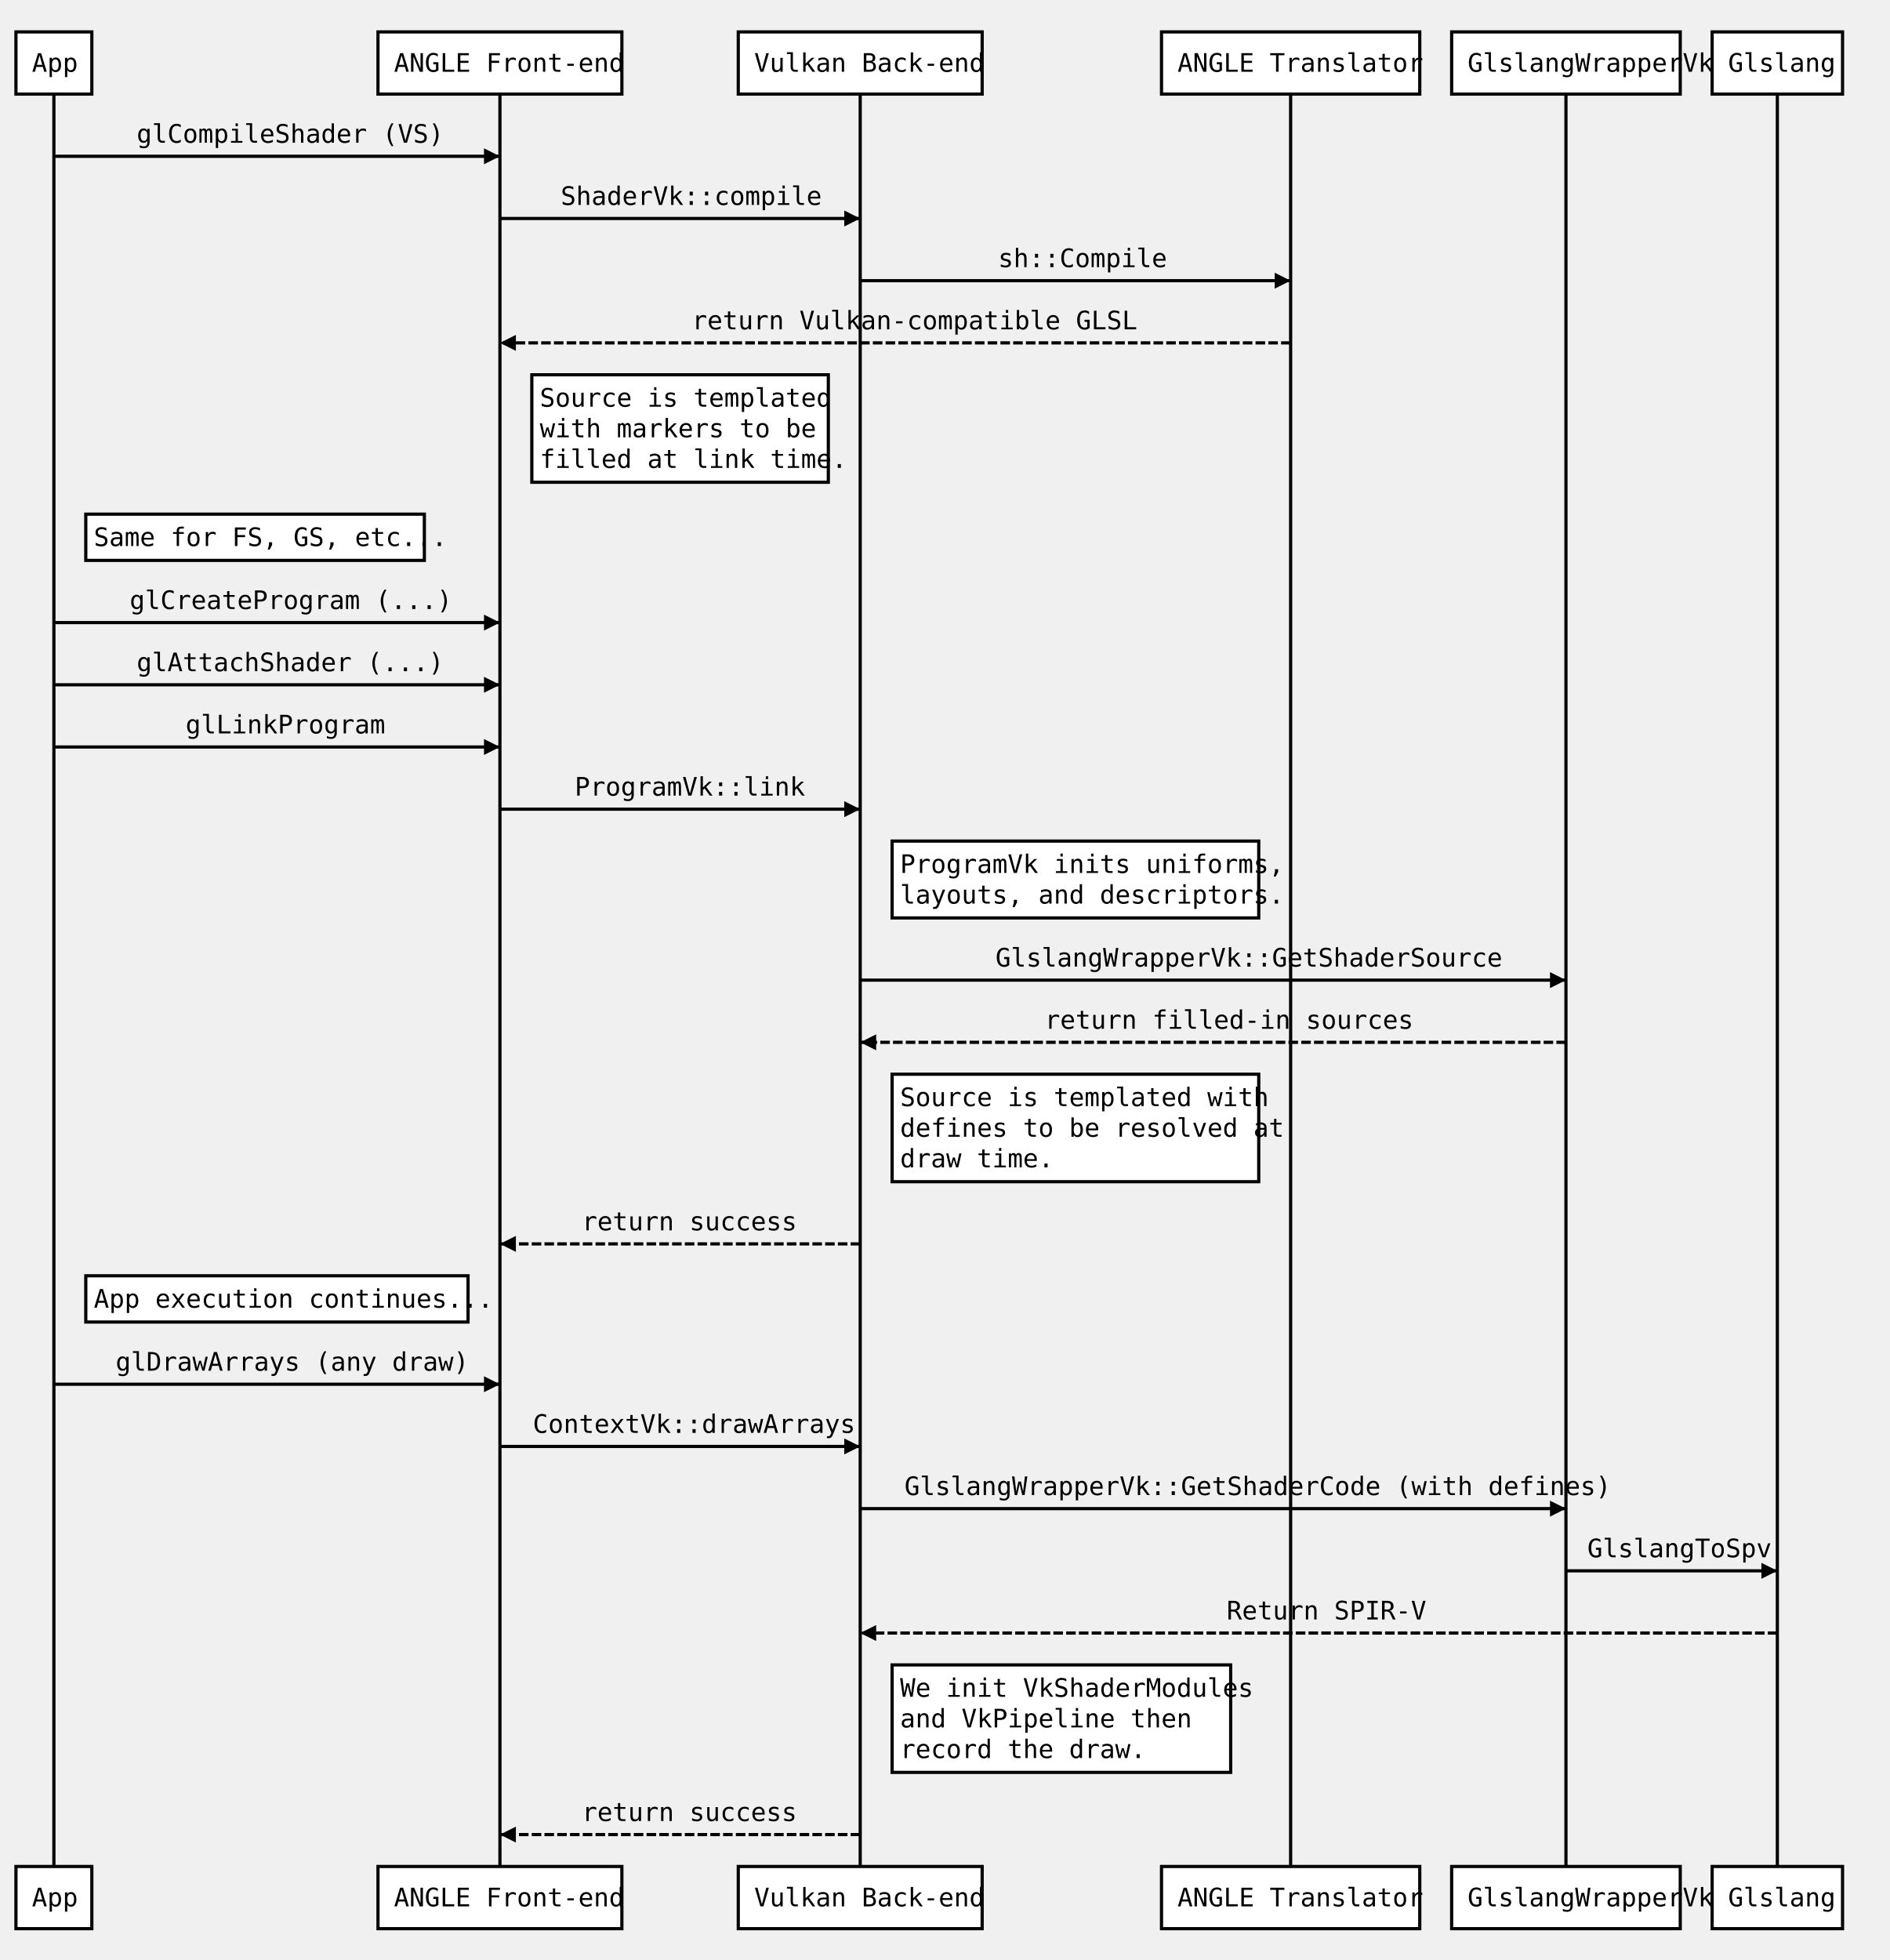
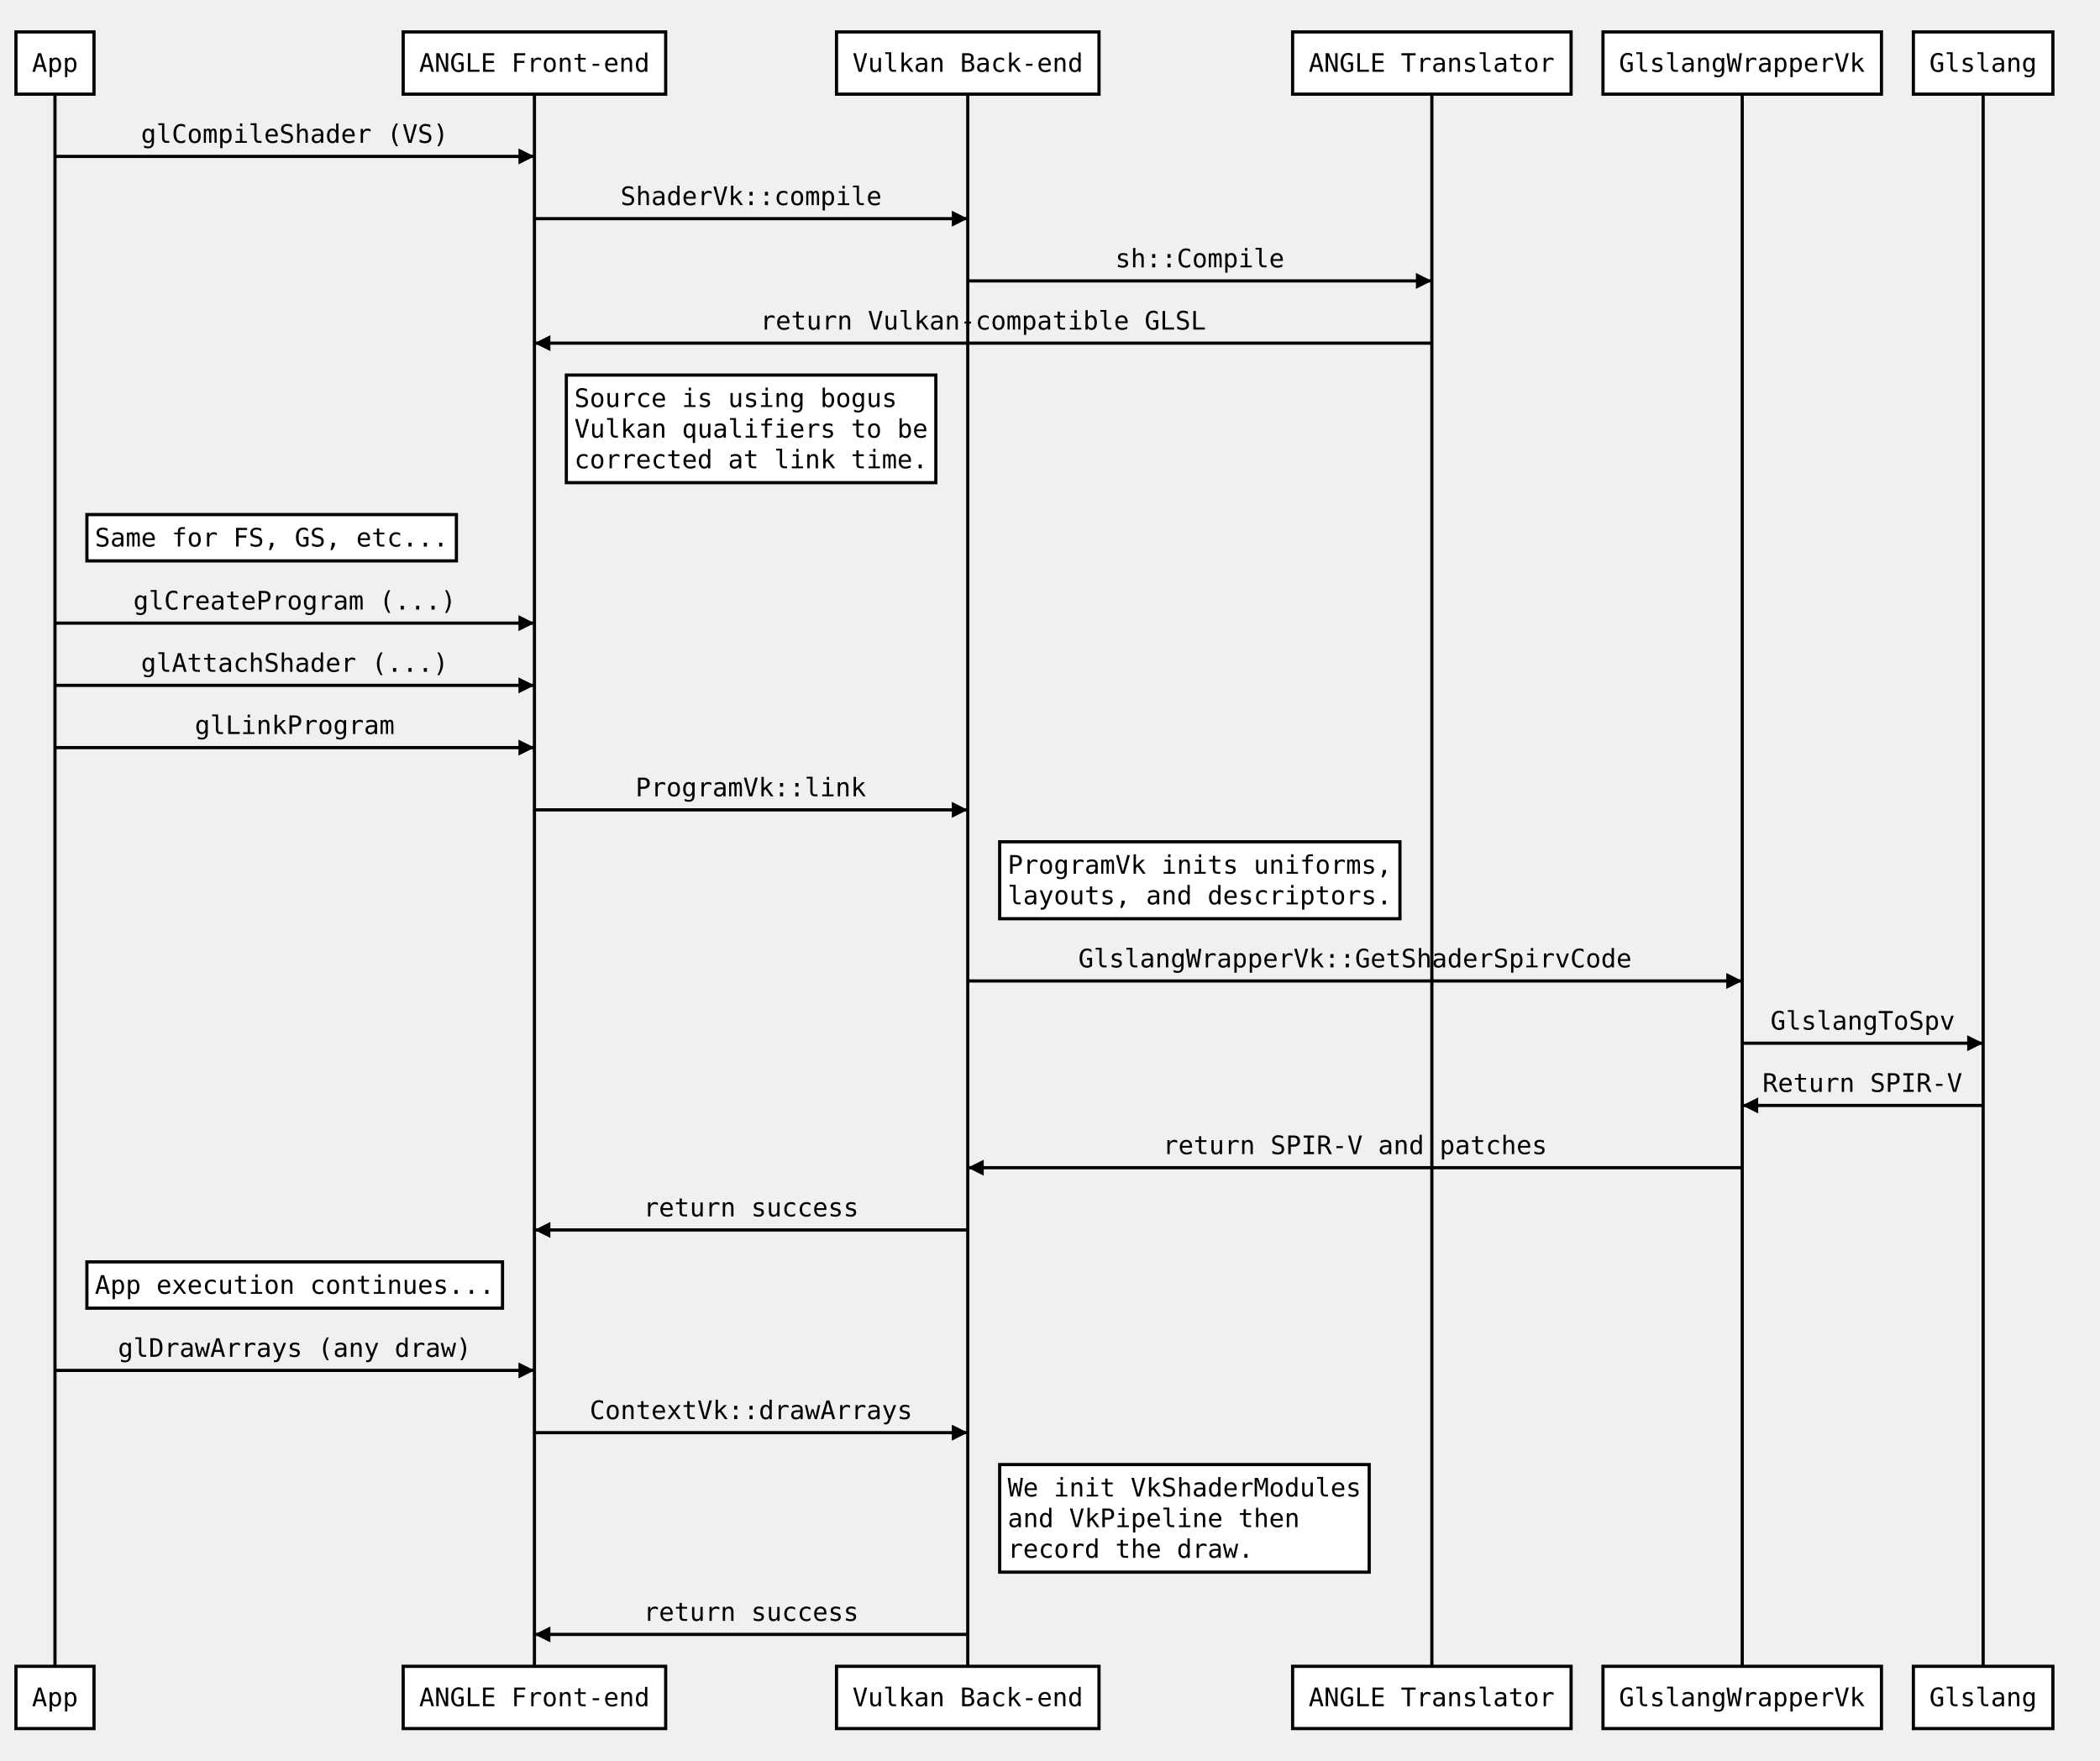
- <svg xmlns="http://www.w3.org/2000/svg" width="1185" height="1229">
+ <svg xmlns="http://www.w3.org/2000/svg" width="1316" height="1103">
  <source>participant App
participant "ANGLE Front-end"
participant "Vulkan Back-end"
participant "ANGLE Translator"
participant "GlslangWrapperVk"
participant "Glslang"

App-&gt;"ANGLE Front-end": glCompileShader (VS)
"ANGLE Front-end"-&gt;"Vulkan Back-end": ShaderVk::compile
"Vulkan Back-end"-&gt;"ANGLE Translator": sh::Compile
- "ANGLE Translator"--&gt;"ANGLE Front-end": return Vulkan-compatible GLSL
- 
- Note right of "ANGLE Front-end": Source is templated\nwith markers to be\nfilled at link time.
+ "ANGLE Translator"-&gt;"ANGLE Front-end": return Vulkan-compatible GLSL
+ 
+ Note right of "ANGLE Front-end": Source is using bogus\nVulkan qualifiers to be\ncorrected at link time.

Note right of App: Same for FS, GS, etc...

App-&gt;"ANGLE Front-end": glCreateProgram (...)
App-&gt;"ANGLE Front-end": glAttachShader (...)
App-&gt;"ANGLE Front-end": glLinkProgram
"ANGLE Front-end"-&gt;"Vulkan Back-end": ProgramVk::link

Note right of "Vulkan Back-end": ProgramVk inits uniforms,\nlayouts, and descriptors.

- "Vulkan Back-end"-&gt;GlslangWrapperVk: GlslangWrapperVk::GetShaderSource
- GlslangWrapperVk--&gt;"Vulkan Back-end": return filled-in sources
- 
- Note right of "Vulkan Back-end": Source is templated with\ndefines to be resolved at\ndraw time.
- 
- "Vulkan Back-end"--&gt;"ANGLE Front-end": return success
+ "Vulkan Back-end"-&gt;GlslangWrapperVk: GlslangWrapperVk::GetShaderSpirvCode
+ GlslangWrapperVk-&gt;Glslang: GlslangToSpv
+ Glslang-&gt;GlslangWrapperVk: Return SPIR-V
+ GlslangWrapperVk-&gt;"Vulkan Back-end": return SPIR-V and patches
+ "Vulkan Back-end"-&gt;"ANGLE Front-end": return success

Note right of App: App execution continues...

App-&gt;"ANGLE Front-end": glDrawArrays (any draw)
"ANGLE Front-end"-&gt;"Vulkan Back-end": ContextVk::drawArrays

- "Vulkan Back-end"-&gt;GlslangWrapperVk: GlslangWrapperVk::GetShaderCode (with defines)
- GlslangWrapperVk-&gt;Glslang: GlslangToSpv
- Glslang--&gt;"Vulkan Back-end": Return SPIR-V 
- 
Note right of "Vulkan Back-end": We init VkShaderModules\nand VkPipeline then\nrecord the draw.

- "Vulkan Back-end"--&gt;"ANGLE Front-end": return success
+ "Vulkan Back-end"-&gt;"ANGLE Front-end": return success
</source>
  <defs>
    <marker viewBox="0 0 5 5" markerWidth="5" markerHeight="5" orient="auto" refX="5" refY="2.5" id="markerArrowBlock">
      <path d="M 0 0 L 5 2.5 L 0 5 z" />
    </marker>
    <marker viewBox="0 0 9.6 16" markerWidth="4" markerHeight="16" orient="auto" refX="9.6" refY="8" id="markerArrowOpen">
      <path d="M 9.6,8 1.92,16 0,13.7 5.76,8 0,2.286 1.92,0 9.6,8 z" />
    </marker>
  </defs>
  <g class="title" />
  <g class="actor">
-     <rect x="10" y="20" width="47.594" height="39" stroke="#000000" fill="#ffffff" style="stroke-width: 2;" />
-     <text x="21" y="45" style="font-size: 16px; font-family: &quot;Andale Mono&quot;, monospace;">
+     <rect x="10" y="20" width="48.906" height="39" stroke="#000000" fill="#ffffff" style="stroke-width: 2; --darkreader-inline-fill:#eae7e1; --darkreader-inline-stroke:#000000;" data-darkreader-inline-fill="" data-darkreader-inline-stroke="" />
+     <text x="20" y="45" style="font-size: 16px; font-family: &quot;Andale Mono&quot;, monospace;">
      <tspan x="20">App</tspan>
    </text>
  </g>
  <g class="actor">
-     <rect x="10" y="1170.359" width="47.594" height="39" stroke="#000000" fill="#ffffff" style="stroke-width: 2;" />
-     <text x="21" y="1195.359" style="font-size: 16px; font-family: &quot;Andale Mono&quot;, monospace;">
+     <rect x="10" y="1044.016" width="48.906" height="39" stroke="#000000" fill="#ffffff" style="stroke-width: 2; --darkreader-inline-fill:#eae7e1; --darkreader-inline-stroke:#000000;" data-darkreader-inline-fill="" data-darkreader-inline-stroke="" />
+     <text x="20" y="1069.016" style="font-size: 16px; font-family: &quot;Andale Mono&quot;, monospace;">
      <tspan x="20">App</tspan>
    </text>
  </g>
-   <line x1="33.797" x2="33.797" y1="59" y2="1170.359" stroke="#000000" fill="none" style="stroke-width: 2;" />
-   <g class="actor">
-     <rect x="237.039" y="20" width="152.953" height="39" stroke="#000000" fill="#ffffff" style="stroke-width: 2;" />
-     <text x="248.039" y="45" style="font-size: 16px; font-family: &quot;Andale Mono&quot;, monospace;">
-       <tspan x="247.039">ANGLE Front-end</tspan>
-     </text>
-   </g>
-   <g class="actor">
-     <rect x="237.039" y="1170.359" width="152.953" height="39" stroke="#000000" fill="#ffffff" style="stroke-width: 2;" />
-     <text x="248.039" y="1195.359" style="font-size: 16px; font-family: &quot;Andale Mono&quot;, monospace;">
-       <tspan x="247.039">ANGLE Front-end</tspan>
-     </text>
-   </g>
-   <line x1="313.516" x2="313.516" y1="59" y2="1170.359" stroke="#000000" fill="none" style="stroke-width: 2;" />
-   <g class="actor">
-     <rect x="462.977" y="20" width="152.953" height="39" stroke="#000000" fill="#ffffff" style="stroke-width: 2;" />
-     <text x="473.977" y="45" style="font-size: 16px; font-family: &quot;Andale Mono&quot;, monospace;">
-       <tspan x="472.977">Vulkan Back-end</tspan>
-     </text>
-   </g>
-   <g class="actor">
-     <rect x="462.977" y="1170.359" width="152.953" height="39" stroke="#000000" fill="#ffffff" style="stroke-width: 2;" />
-     <text x="473.977" y="1195.359" style="font-size: 16px; font-family: &quot;Andale Mono&quot;, monospace;">
-       <tspan x="472.977">Vulkan Back-end</tspan>
-     </text>
-   </g>
-   <line x1="539.453" x2="539.453" y1="59" y2="1170.359" stroke="#000000" fill="none" style="stroke-width: 2;" />
-   <g class="actor">
-     <rect x="728.398" y="20" width="161.953" height="39" stroke="#000000" fill="#ffffff" style="stroke-width: 2;" />
-     <text x="739.398" y="45" style="font-size: 16px; font-family: &quot;Andale Mono&quot;, monospace;">
-       <tspan x="738.398">ANGLE Translator</tspan>
-     </text>
-   </g>
-   <g class="actor">
-     <rect x="728.398" y="1170.359" width="161.953" height="39" stroke="#000000" fill="#ffffff" style="stroke-width: 2;" />
-     <text x="739.398" y="1195.359" style="font-size: 16px; font-family: &quot;Andale Mono&quot;, monospace;">
-       <tspan x="738.398">ANGLE Translator</tspan>
-     </text>
-   </g>
-   <line x1="809.375" x2="809.375" y1="59" y2="1170.359" stroke="#000000" fill="none" style="stroke-width: 2;" />
-   <g class="actor">
-     <rect x="910.352" y="20" width="143.359" height="39" stroke="#000000" fill="#ffffff" style="stroke-width: 2;" />
-     <text x="920.352" y="45" style="font-size: 16px; font-family: &quot;Andale Mono&quot;, monospace;">
-       <tspan x="920.352">GlslangWrapperVk</tspan>
-     </text>
-   </g>
-   <g class="actor">
-     <rect x="910.352" y="1170.359" width="143.359" height="39" stroke="#000000" fill="#ffffff" style="stroke-width: 2;" />
-     <text x="920.352" y="1195.359" style="font-size: 16px; font-family: &quot;Andale Mono&quot;, monospace;">
-       <tspan x="920.352">GlslangWrapperVk</tspan>
-     </text>
-   </g>
-   <line x1="982.031" x2="982.031" y1="59" y2="1170.359" stroke="#000000" fill="none" style="stroke-width: 2;" />
-   <g class="actor">
-     <rect x="1073.711" y="20" width="81.781" height="39" stroke="#000000" fill="#ffffff" style="stroke-width: 2;" />
-     <text x="1083.711" y="45" style="font-size: 16px; font-family: &quot;Andale Mono&quot;, monospace;">
-       <tspan x="1083.711">Glslang</tspan>
-     </text>
-   </g>
-   <g class="actor">
-     <rect x="1073.711" y="1170.359" width="81.781" height="39" stroke="#000000" fill="#ffffff" style="stroke-width: 2;" />
-     <text x="1083.711" y="1195.359" style="font-size: 16px; font-family: &quot;Andale Mono&quot;, monospace;">
-       <tspan x="1083.711">Glslang</tspan>
-     </text>
-   </g>
-   <line x1="1114.602" x2="1114.602" y1="59" y2="1170.359" stroke="#000000" fill="none" style="stroke-width: 2;" />
-   <g class="signal">
-     <text x="85.688" y="89.5" style="font-size: 16px; font-family: &quot;Andale Mono&quot;, monospace;">
-       <tspan x="85.688">glCompileShader (VS)</tspan>
-     </text>
-     <line x1="33.797" x2="313.516" y1="98" y2="98" stroke="#000000" fill="none" style="stroke-width: 2; marker-end: url(&quot;#markerArrowBlock&quot;);" />
-   </g>
-   <g class="signal">
-     <text x="351.609" y="128.5" style="font-size: 16px; font-family: &quot;Andale Mono&quot;, monospace;">
-       <tspan x="351.609">ShaderVk::compile</tspan>
-     </text>
-     <line x1="313.516" x2="539.453" y1="137" y2="137" stroke="#000000" fill="none" style="stroke-width: 2; marker-end: url(&quot;#markerArrowBlock&quot;);" />
-   </g>
-   <g class="signal">
-     <text x="625.93" y="167.5" style="font-size: 16px; font-family: &quot;Andale Mono&quot;, monospace;">
-       <tspan x="625.93">sh::Compile</tspan>
-     </text>
-     <line x1="539.453" x2="809.375" y1="176" y2="176" stroke="#000000" fill="none" style="stroke-width: 2; marker-end: url(&quot;#markerArrowBlock&quot;);" />
-   </g>
-   <g class="signal">
-     <text x="433.891" y="206.5" style="font-size: 16px; font-family: &quot;Andale Mono&quot;, monospace;">
-       <tspan x="433.891">return Vulkan-compatible GLSL</tspan>
-     </text>
-     <line x1="809.375" x2="313.516" y1="215" y2="215" stroke="#000000" fill="none" style="stroke-width: 2; stroke-dasharray: 6, 2; marker-end: url(&quot;#markerArrowBlock&quot;);" />
-   </g>
-   <g class="note">
-     <rect x="333.516" y="235" width="185.938" height="67.391" stroke="#000000" fill="#ffffff" style="stroke-width: 2;" />
-     <text x="338.516" y="255" style="font-size: 16px; font-family: &quot;Andale Mono&quot;, monospace;">
-       <tspan x="338.516">Source is templated</tspan>
-       <tspan dy="1.2em" x="338.516">with markers to be</tspan>
-       <tspan dy="1.2em" x="338.516">filled at link time.</tspan>
-     </text>
-   </g>
-   <g class="note">
-     <rect x="53.797" y="322.391" width="212.328" height="29" stroke="#000000" fill="#ffffff" style="stroke-width: 2;" />
-     <text x="58.797" y="342.391" style="font-size: 16px; font-family: &quot;Andale Mono&quot;, monospace;">
-       <tspan x="58.797">Same for FS, GS, etc...</tspan>
-     </text>
-   </g>
-   <g class="signal">
-     <text x="81.289" y="381.891" style="font-size: 16px; font-family: &quot;Andale Mono&quot;, monospace;">
-       <tspan x="81.289">glCreateProgram (...)</tspan>
-     </text>
-     <line x1="33.797" x2="313.516" y1="390.391" y2="390.391" stroke="#000000" fill="none" style="stroke-width: 2; marker-end: url(&quot;#markerArrowBlock&quot;);" />
-   </g>
-   <g class="signal">
-     <text x="85.688" y="420.891" style="font-size: 16px; font-family: &quot;Andale Mono&quot;, monospace;">
-       <tspan x="85.688">glAttachShader (...)</tspan>
-     </text>
-     <line x1="33.797" x2="313.516" y1="429.391" y2="429.391" stroke="#000000" fill="none" style="stroke-width: 2; marker-end: url(&quot;#markerArrowBlock&quot;);" />
-   </g>
-   <g class="signal">
-     <text x="116.375" y="459.891" style="font-size: 16px; font-family: &quot;Andale Mono&quot;, monospace;">
-       <tspan x="116.375">glLinkProgram</tspan>
-     </text>
-     <line x1="33.797" x2="313.516" y1="468.391" y2="468.391" stroke="#000000" fill="none" style="stroke-width: 2; marker-end: url(&quot;#markerArrowBlock&quot;);" />
-   </g>
-   <g class="signal">
-     <text x="360.406" y="498.891" style="font-size: 16px; font-family: &quot;Andale Mono&quot;, monospace;">
-       <tspan x="360.406">ProgramVk::link</tspan>
-     </text>
-     <line x1="313.516" x2="539.453" y1="507.391" y2="507.391" stroke="#000000" fill="none" style="stroke-width: 2; marker-end: url(&quot;#markerArrowBlock&quot;);" />
-   </g>
-   <g class="note">
-     <rect x="559.453" y="527.391" width="229.922" height="48.188" stroke="#000000" fill="#ffffff" style="stroke-width: 2;" />
-     <text x="564.453" y="547.391" style="font-size: 16px; font-family: &quot;Andale Mono&quot;, monospace;">
-       <tspan x="564.453">ProgramVk inits uniforms,</tspan>
-       <tspan dy="1.2em" x="564.453">layouts, and descriptors.</tspan>
-     </text>
-   </g>
-   <g class="signal">
-     <text x="624.289" y="606.078" style="font-size: 16px; font-family: &quot;Andale Mono&quot;, monospace;">
-       <tspan x="624.289">GlslangWrapperVk::GetShaderSource</tspan>
-     </text>
-     <line x1="539.453" x2="982.031" y1="614.578" y2="614.578" stroke="#000000" fill="none" style="stroke-width: 2; marker-end: url(&quot;#markerArrowBlock&quot;);" />
-   </g>
-   <g class="signal">
-     <text x="655.18" y="645.078" style="font-size: 16px; font-family: &quot;Andale Mono&quot;, monospace;">
-       <tspan x="655.18">return filled-in sources</tspan>
-     </text>
-     <line x1="982.031" x2="539.453" y1="653.578" y2="653.578" stroke="#000000" fill="none" style="stroke-width: 2; stroke-dasharray: 6, 2; marker-end: url(&quot;#markerArrowBlock&quot;);" />
-   </g>
-   <g class="note">
-     <rect x="559.453" y="673.578" width="229.922" height="67.391" stroke="#000000" fill="#ffffff" style="stroke-width: 2;" />
-     <text x="564.453" y="693.578" style="font-size: 16px; font-family: &quot;Andale Mono&quot;, monospace;">
-       <tspan x="564.453">Source is templated with</tspan>
-       <tspan dy="1.2em" x="564.453">defines to be resolved at</tspan>
-       <tspan dy="1.2em" x="564.453">draw time.</tspan>
-     </text>
-   </g>
-   <g class="signal">
-     <text x="364.906" y="771.469" style="font-size: 16px; font-family: &quot;Andale Mono&quot;, monospace;">
-       <tspan x="364.906">return success</tspan>
-     </text>
-     <line x1="539.453" x2="313.516" y1="779.969" y2="779.969" stroke="#000000" fill="none" style="stroke-width: 2; stroke-dasharray: 6, 2; marker-end: url(&quot;#markerArrowBlock&quot;);" />
-   </g>
-   <g class="note">
-     <rect x="53.797" y="799.969" width="239.719" height="29" stroke="#000000" fill="#ffffff" style="stroke-width: 2;" />
-     <text x="59.797" y="819.969" style="font-size: 16px; font-family: &quot;Andale Mono&quot;, monospace;">
-       <tspan x="58.797">App execution continues...</tspan>
-     </text>
-   </g>
-   <g class="signal">
-     <text x="72.492" y="859.469" style="font-size: 16px; font-family: &quot;Andale Mono&quot;, monospace;">
-       <tspan x="72.492">glDrawArrays (any draw)</tspan>
-     </text>
-     <line x1="33.797" x2="313.516" y1="867.969" y2="867.969" stroke="#000000" fill="none" style="stroke-width: 2; marker-end: url(&quot;#markerArrowBlock&quot;);" />
-   </g>
-   <g class="signal">
-     <text x="334.117" y="898.469" style="font-size: 16px; font-family: &quot;Andale Mono&quot;, monospace;">
-       <tspan x="334.117">ContextVk::drawArrays</tspan>
-     </text>
-     <line x1="313.516" x2="539.453" y1="906.969" y2="906.969" stroke="#000000" fill="none" style="stroke-width: 2; marker-end: url(&quot;#markerArrowBlock&quot;);" />
-   </g>
-   <g class="signal">
-     <text x="567.211" y="937.469" style="font-size: 16px; font-family: &quot;Andale Mono&quot;, monospace;">
-       <tspan x="567.211">GlslangWrapperVk::GetShaderCode (with defines)</tspan>
-     </text>
-     <line x1="539.453" x2="982.031" y1="945.969" y2="945.969" stroke="#000000" fill="none" style="stroke-width: 2; marker-end: url(&quot;#markerArrowBlock&quot;);" />
-   </g>
-   <g class="signal">
-     <text x="995.434" y="976.469" style="font-size: 16px; font-family: &quot;Andale Mono&quot;, monospace;">
-       <tspan x="995.434">GlslangToSpv</tspan>
-     </text>
-     <line x1="982.031" x2="1114.602" y1="984.969" y2="984.969" stroke="#000000" fill="none" style="stroke-width: 2; marker-end: url(&quot;#markerArrowBlock&quot;);" />
-   </g>
-   <g class="signal">
-     <text x="769.246" y="1015.469" style="font-size: 16px; font-family: &quot;Andale Mono&quot;, monospace;">
-       <tspan x="769.246">Return SPIR-V</tspan>
-     </text>
-     <line x1="1114.602" x2="539.453" y1="1023.969" y2="1023.969" stroke="#000000" fill="none" style="stroke-width: 2; stroke-dasharray: 6, 2; marker-end: url(&quot;#markerArrowBlock&quot;);" />
-   </g>
-   <g class="note">
-     <rect x="559.453" y="1043.969" width="212.328" height="67.391" stroke="#000000" fill="#ffffff" style="stroke-width: 2;" />
-     <text x="564.453" y="1063.969" style="font-size: 16px; font-family: &quot;Andale Mono&quot;, monospace;">
-       <tspan x="564.453">We init VkShaderModules</tspan>
-       <tspan dy="1.2em" x="564.453">and VkPipeline then</tspan>
-       <tspan dy="1.2em" x="564.453">record the draw.</tspan>
-     </text>
-   </g>
-   <g class="signal">
-     <text x="364.906" y="1141.859" style="font-size: 16px; font-family: &quot;Andale Mono&quot;, monospace;">
-       <tspan x="364.906">return success</tspan>
-     </text>
-     <line x1="539.453" x2="313.516" y1="1150.359" y2="1150.359" stroke="#000000" fill="none" style="stroke-width: 2; stroke-dasharray: 6, 2; marker-end: url(&quot;#markerArrowBlock&quot;);" />
+   <line x1="34.453" x2="34.453" y1="59" y2="1044.016" stroke="#000000" fill="none" style="stroke-width: 2; --darkreader-inline-fill:none; --darkreader-inline-stroke:#000000;" data-darkreader-inline-fill="" data-darkreader-inline-stroke="" />
+   <g class="actor">
+     <rect x="252.656" y="20" width="164.5" height="39" stroke="#000000" fill="#ffffff" style="stroke-width: 2; --darkreader-inline-fill:#eae7e1; --darkreader-inline-stroke:#000000;" data-darkreader-inline-fill="" data-darkreader-inline-stroke="" />
+     <text x="262.656" y="45" style="font-size: 16px; font-family: &quot;Andale Mono&quot;, monospace;">
+       <tspan x="262.656">ANGLE Front-end</tspan>
+     </text>
+   </g>
+   <g class="actor">
+     <rect x="252.656" y="1044.016" width="164.5" height="39" stroke="#000000" fill="#ffffff" style="stroke-width: 2; --darkreader-inline-fill:#eae7e1; --darkreader-inline-stroke:#000000;" data-darkreader-inline-fill="" data-darkreader-inline-stroke="" />
+     <text x="262.656" y="1069.016" style="font-size: 16px; font-family: &quot;Andale Mono&quot;, monospace;">
+       <tspan x="262.656">ANGLE Front-end</tspan>
+     </text>
+   </g>
+   <line x1="334.906" x2="334.906" y1="59" y2="1044.016" stroke="#000000" fill="none" style="stroke-width: 2; --darkreader-inline-fill:none; --darkreader-inline-stroke:#000000;" data-darkreader-inline-fill="" data-darkreader-inline-stroke="" />
+   <g class="actor">
+     <rect x="524.219" y="20" width="164.5" height="39" stroke="#000000" fill="#ffffff" style="stroke-width: 2; --darkreader-inline-fill:#eae7e1; --darkreader-inline-stroke:#000000;" data-darkreader-inline-fill="" data-darkreader-inline-stroke="" />
+     <text x="534.219" y="45" style="font-size: 16px; font-family: &quot;Andale Mono&quot;, monospace;">
+       <tspan x="534.219">Vulkan Back-end</tspan>
+     </text>
+   </g>
+   <g class="actor">
+     <rect x="524.219" y="1044.016" width="164.5" height="39" stroke="#000000" fill="#ffffff" style="stroke-width: 2; --darkreader-inline-fill:#eae7e1; --darkreader-inline-stroke:#000000;" data-darkreader-inline-fill="" data-darkreader-inline-stroke="" />
+     <text x="534.219" y="1069.016" style="font-size: 16px; font-family: &quot;Andale Mono&quot;, monospace;">
+       <tspan x="534.219">Vulkan Back-end</tspan>
+     </text>
+   </g>
+   <line x1="606.469" x2="606.469" y1="59" y2="1044.016" stroke="#000000" fill="none" style="stroke-width: 2; --darkreader-inline-fill:none; --darkreader-inline-stroke:#000000;" data-darkreader-inline-fill="" data-darkreader-inline-stroke="" />
+   <g class="actor">
+     <rect x="810.047" y="20" width="174.5" height="39" stroke="#000000" fill="#ffffff" style="stroke-width: 2; --darkreader-inline-fill:#eae7e1; --darkreader-inline-stroke:#000000;" data-darkreader-inline-fill="" data-darkreader-inline-stroke="" />
+     <text x="820.047" y="45" style="font-size: 16px; font-family: &quot;Andale Mono&quot;, monospace;">
+       <tspan x="820.047">ANGLE Translator</tspan>
+     </text>
+   </g>
+   <g class="actor">
+     <rect x="810.047" y="1044.016" width="174.5" height="39" stroke="#000000" fill="#ffffff" style="stroke-width: 2; --darkreader-inline-fill:#eae7e1; --darkreader-inline-stroke:#000000;" data-darkreader-inline-fill="" data-darkreader-inline-stroke="" />
+     <text x="820.047" y="1069.016" style="font-size: 16px; font-family: &quot;Andale Mono&quot;, monospace;">
+       <tspan x="820.047">ANGLE Translator</tspan>
+     </text>
+   </g>
+   <line x1="897.297" x2="897.297" y1="59" y2="1044.016" stroke="#000000" fill="none" style="stroke-width: 2; --darkreader-inline-fill:none; --darkreader-inline-stroke:#000000;" data-darkreader-inline-fill="" data-darkreader-inline-stroke="" />
+   <g class="actor">
+     <rect x="1004.547" y="20" width="174.5" height="39" stroke="#000000" fill="#ffffff" style="stroke-width: 2; --darkreader-inline-fill:#eae7e1; --darkreader-inline-stroke:#000000;" data-darkreader-inline-fill="" data-darkreader-inline-stroke="" />
+     <text x="1014.547" y="45" style="font-size: 16px; font-family: &quot;Andale Mono&quot;, monospace;">
+       <tspan x="1014.547">GlslangWrapperVk</tspan>
+     </text>
+   </g>
+   <g class="actor">
+     <rect x="1004.547" y="1044.016" width="174.5" height="39" stroke="#000000" fill="#ffffff" style="stroke-width: 2; --darkreader-inline-fill:#eae7e1; --darkreader-inline-stroke:#000000;" data-darkreader-inline-fill="" data-darkreader-inline-stroke="" />
+     <text x="1014.547" y="1069.016" style="font-size: 16px; font-family: &quot;Andale Mono&quot;, monospace;">
+       <tspan x="1014.547">GlslangWrapperVk</tspan>
+     </text>
+   </g>
+   <line x1="1091.797" x2="1091.797" y1="59" y2="1044.016" stroke="#000000" fill="none" style="stroke-width: 2; --darkreader-inline-fill:none; --darkreader-inline-stroke:#000000;" data-darkreader-inline-fill="" data-darkreader-inline-stroke="" />
+   <g class="actor">
+     <rect x="1199.047" y="20" width="87.438" height="39" stroke="#000000" fill="#ffffff" style="stroke-width: 2; --darkreader-inline-fill:#eae7e1; --darkreader-inline-stroke:#000000;" data-darkreader-inline-fill="" data-darkreader-inline-stroke="" />
+     <text x="1209.047" y="45" style="font-size: 16px; font-family: &quot;Andale Mono&quot;, monospace;">
+       <tspan x="1209.047">Glslang</tspan>
+     </text>
+   </g>
+   <g class="actor">
+     <rect x="1199.047" y="1044.016" width="87.438" height="39" stroke="#000000" fill="#ffffff" style="stroke-width: 2; --darkreader-inline-fill:#eae7e1; --darkreader-inline-stroke:#000000;" data-darkreader-inline-fill="" data-darkreader-inline-stroke="" />
+     <text x="1209.047" y="1069.016" style="font-size: 16px; font-family: &quot;Andale Mono&quot;, monospace;">
+       <tspan x="1209.047">Glslang</tspan>
+     </text>
+   </g>
+   <line x1="1242.766" x2="1242.766" y1="59" y2="1044.016" stroke="#000000" fill="none" style="stroke-width: 2; --darkreader-inline-fill:none; --darkreader-inline-stroke:#000000;" data-darkreader-inline-fill="" data-darkreader-inline-stroke="" />
+   <g class="signal">
+     <text x="88.352" y="89.5" style="font-size: 16px; font-family: &quot;Andale Mono&quot;, monospace;">
+       <tspan x="88.352">glCompileShader (VS)</tspan>
+     </text>
+     <line x1="34.453" x2="334.906" y1="98" y2="98" stroke="#000000" fill="none" style="stroke-width: 2; marker-end: url(&quot;#markerArrowBlock&quot;); --darkreader-inline-fill:none; --darkreader-inline-stroke:#000000;" data-darkreader-inline-fill="" data-darkreader-inline-stroke="" />
+   </g>
+   <g class="signal">
+     <text x="388.805" y="128.5" style="font-size: 16px; font-family: &quot;Andale Mono&quot;, monospace;">
+       <tspan x="388.805">ShaderVk::compile</tspan>
+     </text>
+     <line x1="334.906" x2="606.469" y1="137" y2="137" stroke="#000000" fill="none" style="stroke-width: 2; marker-end: url(&quot;#markerArrowBlock&quot;); --darkreader-inline-fill:none; --darkreader-inline-stroke:#000000;" data-darkreader-inline-fill="" data-darkreader-inline-stroke="" />
+   </g>
+   <g class="signal">
+     <text x="698.898" y="167.5" style="font-size: 16px; font-family: &quot;Andale Mono&quot;, monospace;">
+       <tspan x="698.898">sh::Compile</tspan>
+     </text>
+     <line x1="606.469" x2="897.297" y1="176" y2="176" stroke="#000000" fill="none" style="stroke-width: 2; marker-end: url(&quot;#markerArrowBlock&quot;); --darkreader-inline-fill:none; --darkreader-inline-stroke:#000000;" data-darkreader-inline-fill="" data-darkreader-inline-stroke="" />
+   </g>
+   <g class="signal">
+     <text x="476.422" y="206.5" style="font-size: 16px; font-family: &quot;Andale Mono&quot;, monospace;">
+       <tspan x="476.422">return Vulkan-compatible GLSL</tspan>
+     </text>
+     <line x1="897.297" x2="334.906" y1="215" y2="215" stroke="#000000" fill="none" style="stroke-width: 2; marker-end: url(&quot;#markerArrowBlock&quot;); --darkreader-inline-fill:none; --darkreader-inline-stroke:#000000;" data-darkreader-inline-fill="" data-darkreader-inline-stroke="" />
+   </g>
+   <g class="note">
+     <rect x="354.906" y="235" width="231.562" height="67.406" stroke="#000000" fill="#ffffff" style="stroke-width: 2; --darkreader-inline-fill:#eae7e1; --darkreader-inline-stroke:#000000;" data-darkreader-inline-fill="" data-darkreader-inline-stroke="" />
+     <text x="359.906" y="255" style="font-size: 16px; font-family: &quot;Andale Mono&quot;, monospace;">
+       <tspan x="359.906">Source is using bogus</tspan>
+       <tspan dy="1.2em" x="359.906">Vulkan qualifiers to be</tspan>
+       <tspan dy="1.2em" x="359.906">corrected at link time.</tspan>
+     </text>
+   </g>
+   <g class="note">
+     <rect x="54.453" y="322.406" width="231.562" height="29" stroke="#000000" fill="#ffffff" style="stroke-width: 2; --darkreader-inline-fill:#eae7e1; --darkreader-inline-stroke:#000000;" data-darkreader-inline-fill="" data-darkreader-inline-stroke="" />
+     <text x="59.453" y="342.406" style="font-size: 16px; font-family: &quot;Andale Mono&quot;, monospace;">
+       <tspan x="59.453">Same for FS, GS, etc...</tspan>
+     </text>
+   </g>
+   <g class="signal">
+     <text x="83.531" y="381.906" style="font-size: 16px; font-family: &quot;Andale Mono&quot;, monospace;">
+       <tspan x="83.531">glCreateProgram (...)</tspan>
+     </text>
+     <line x1="34.453" x2="334.906" y1="390.406" y2="390.406" stroke="#000000" fill="none" style="stroke-width: 2; marker-end: url(&quot;#markerArrowBlock&quot;); --darkreader-inline-fill:none; --darkreader-inline-stroke:#000000;" data-darkreader-inline-fill="" data-darkreader-inline-stroke="" />
+   </g>
+   <g class="signal">
+     <text x="88.352" y="420.906" style="font-size: 16px; font-family: &quot;Andale Mono&quot;, monospace;">
+       <tspan x="88.352">glAttachShader (...)</tspan>
+     </text>
+     <line x1="34.453" x2="334.906" y1="429.406" y2="429.406" stroke="#000000" fill="none" style="stroke-width: 2; marker-end: url(&quot;#markerArrowBlock&quot;); --darkreader-inline-fill:none; --darkreader-inline-stroke:#000000;" data-darkreader-inline-fill="" data-darkreader-inline-stroke="" />
+   </g>
+   <g class="signal">
+     <text x="122.062" y="459.906" style="font-size: 16px; font-family: &quot;Andale Mono&quot;, monospace;">
+       <tspan x="122.062">glLinkProgram</tspan>
+     </text>
+     <line x1="34.453" x2="334.906" y1="468.406" y2="468.406" stroke="#000000" fill="none" style="stroke-width: 2; marker-end: url(&quot;#markerArrowBlock&quot;); --darkreader-inline-fill:none; --darkreader-inline-stroke:#000000;" data-darkreader-inline-fill="" data-darkreader-inline-stroke="" />
+   </g>
+   <g class="signal">
+     <text x="398.258" y="498.906" style="font-size: 16px; font-family: &quot;Andale Mono&quot;, monospace;">
+       <tspan x="398.258">ProgramVk::link</tspan>
+     </text>
+     <line x1="334.906" x2="606.469" y1="507.406" y2="507.406" stroke="#000000" fill="none" style="stroke-width: 2; marker-end: url(&quot;#markerArrowBlock&quot;); --darkreader-inline-fill:none; --darkreader-inline-stroke:#000000;" data-darkreader-inline-fill="" data-darkreader-inline-stroke="" />
+   </g>
+   <g class="note">
+     <rect x="626.469" y="527.406" width="250.828" height="48.203" stroke="#000000" fill="#ffffff" style="stroke-width: 2; --darkreader-inline-fill:#eae7e1; --darkreader-inline-stroke:#000000;" data-darkreader-inline-fill="" data-darkreader-inline-stroke="" />
+     <text x="631.469" y="547.406" style="font-size: 16px; font-family: &quot;Andale Mono&quot;, monospace;">
+       <tspan x="631.469">ProgramVk inits uniforms,</tspan>
+       <tspan dy="1.2em" x="631.469">layouts, and descriptors.</tspan>
+     </text>
+   </g>
+   <g class="signal">
+     <text x="675.742" y="606.109" style="font-size: 16px; font-family: &quot;Andale Mono&quot;, monospace;">
+       <tspan x="675.742">GlslangWrapperVk::GetShaderSpirvCode</tspan>
+     </text>
+     <line x1="606.469" x2="1091.797" y1="614.609" y2="614.609" stroke="#000000" fill="none" style="stroke-width: 2; marker-end: url(&quot;#markerArrowBlock&quot;); --darkreader-inline-fill:none; --darkreader-inline-stroke:#000000;" data-darkreader-inline-fill="" data-darkreader-inline-stroke="" />
+   </g>
+   <g class="signal">
+     <text x="1109.484" y="645.109" style="font-size: 16px; font-family: &quot;Andale Mono&quot;, monospace;">
+       <tspan x="1109.484">GlslangToSpv</tspan>
+     </text>
+     <line x1="1091.797" x2="1242.766" y1="653.609" y2="653.609" stroke="#000000" fill="none" style="stroke-width: 2; marker-end: url(&quot;#markerArrowBlock&quot;); --darkreader-inline-fill:none; --darkreader-inline-stroke:#000000;" data-darkreader-inline-fill="" data-darkreader-inline-stroke="" />
+   </g>
+   <g class="signal">
+     <text x="1104.484" y="684.109" style="font-size: 16px; font-family: &quot;Andale Mono&quot;, monospace;">
+       <tspan x="1104.484">Return SPIR-V</tspan>
+     </text>
+     <line x1="1242.766" x2="1091.797" y1="692.609" y2="692.609" stroke="#000000" fill="none" style="stroke-width: 2; marker-end: url(&quot;#markerArrowBlock&quot;); --darkreader-inline-fill:none; --darkreader-inline-stroke:#000000;" data-darkreader-inline-fill="" data-darkreader-inline-stroke="" />
+   </g>
+   <g class="signal">
+     <text x="728.719" y="723.109" style="font-size: 16px; font-family: &quot;Andale Mono&quot;, monospace;">
+       <tspan x="728.719">return SPIR-V and patches</tspan>
+     </text>
+     <line x1="1091.797" x2="606.469" y1="731.609" y2="731.609" stroke="#000000" fill="none" style="stroke-width: 2; marker-end: url(&quot;#markerArrowBlock&quot;); --darkreader-inline-fill:none; --darkreader-inline-stroke:#000000;" data-darkreader-inline-fill="" data-darkreader-inline-stroke="" />
+   </g>
+   <g class="signal">
+     <text x="403.258" y="762.109" style="font-size: 16px; font-family: &quot;Andale Mono&quot;, monospace;">
+       <tspan x="403.258">return success</tspan>
+     </text>
+     <line x1="606.469" x2="334.906" y1="770.609" y2="770.609" stroke="#000000" fill="none" style="stroke-width: 2; marker-end: url(&quot;#markerArrowBlock&quot;); --darkreader-inline-fill:none; --darkreader-inline-stroke:#000000;" data-darkreader-inline-fill="" data-darkreader-inline-stroke="" />
+   </g>
+   <g class="note">
+     <rect x="54.453" y="790.609" width="260.453" height="29" stroke="#000000" fill="#ffffff" style="stroke-width: 2; --darkreader-inline-fill:#eae7e1; --darkreader-inline-stroke:#000000;" data-darkreader-inline-fill="" data-darkreader-inline-stroke="" />
+     <text x="59.453" y="810.609" style="font-size: 16px; font-family: &quot;Andale Mono&quot;, monospace;">
+       <tspan x="59.453">App execution continues...</tspan>
+     </text>
+   </g>
+   <g class="signal">
+     <text x="73.898" y="850.109" style="font-size: 16px; font-family: &quot;Andale Mono&quot;, monospace;">
+       <tspan x="73.898">glDrawArrays (any draw)</tspan>
+     </text>
+     <line x1="34.453" x2="334.906" y1="858.609" y2="858.609" stroke="#000000" fill="none" style="stroke-width: 2; marker-end: url(&quot;#markerArrowBlock&quot;); --darkreader-inline-fill:none; --darkreader-inline-stroke:#000000;" data-darkreader-inline-fill="" data-darkreader-inline-stroke="" />
+   </g>
+   <g class="signal">
+     <text x="369.539" y="889.109" style="font-size: 16px; font-family: &quot;Andale Mono&quot;, monospace;">
+       <tspan x="369.539">ContextVk::drawArrays</tspan>
+     </text>
+     <line x1="334.906" x2="606.469" y1="897.609" y2="897.609" stroke="#000000" fill="none" style="stroke-width: 2; marker-end: url(&quot;#markerArrowBlock&quot;); --darkreader-inline-fill:none; --darkreader-inline-stroke:#000000;" data-darkreader-inline-fill="" data-darkreader-inline-stroke="" />
+   </g>
+   <g class="note">
+     <rect x="626.469" y="917.609" width="231.562" height="67.406" stroke="#000000" fill="#ffffff" style="stroke-width: 2; --darkreader-inline-fill:#eae7e1; --darkreader-inline-stroke:#000000;" data-darkreader-inline-fill="" data-darkreader-inline-stroke="" />
+     <text x="631.469" y="937.609" style="font-size: 16px; font-family: &quot;Andale Mono&quot;, monospace;">
+       <tspan x="631.469">We init VkShaderModules</tspan>
+       <tspan dy="1.2em" x="631.469">and VkPipeline then</tspan>
+       <tspan dy="1.2em" x="631.469">record the draw.</tspan>
+     </text>
+   </g>
+   <g class="signal">
+     <text x="403.258" y="1015.516" style="font-size: 16px; font-family: &quot;Andale Mono&quot;, monospace;">
+       <tspan x="403.258">return success</tspan>
+     </text>
+     <line x1="606.469" x2="334.906" y1="1024.016" y2="1024.016" stroke="#000000" fill="none" style="stroke-width: 2; marker-end: url(&quot;#markerArrowBlock&quot;); --darkreader-inline-fill:none; --darkreader-inline-stroke:#000000;" data-darkreader-inline-fill="" data-darkreader-inline-stroke="" />
  </g>
</svg>
